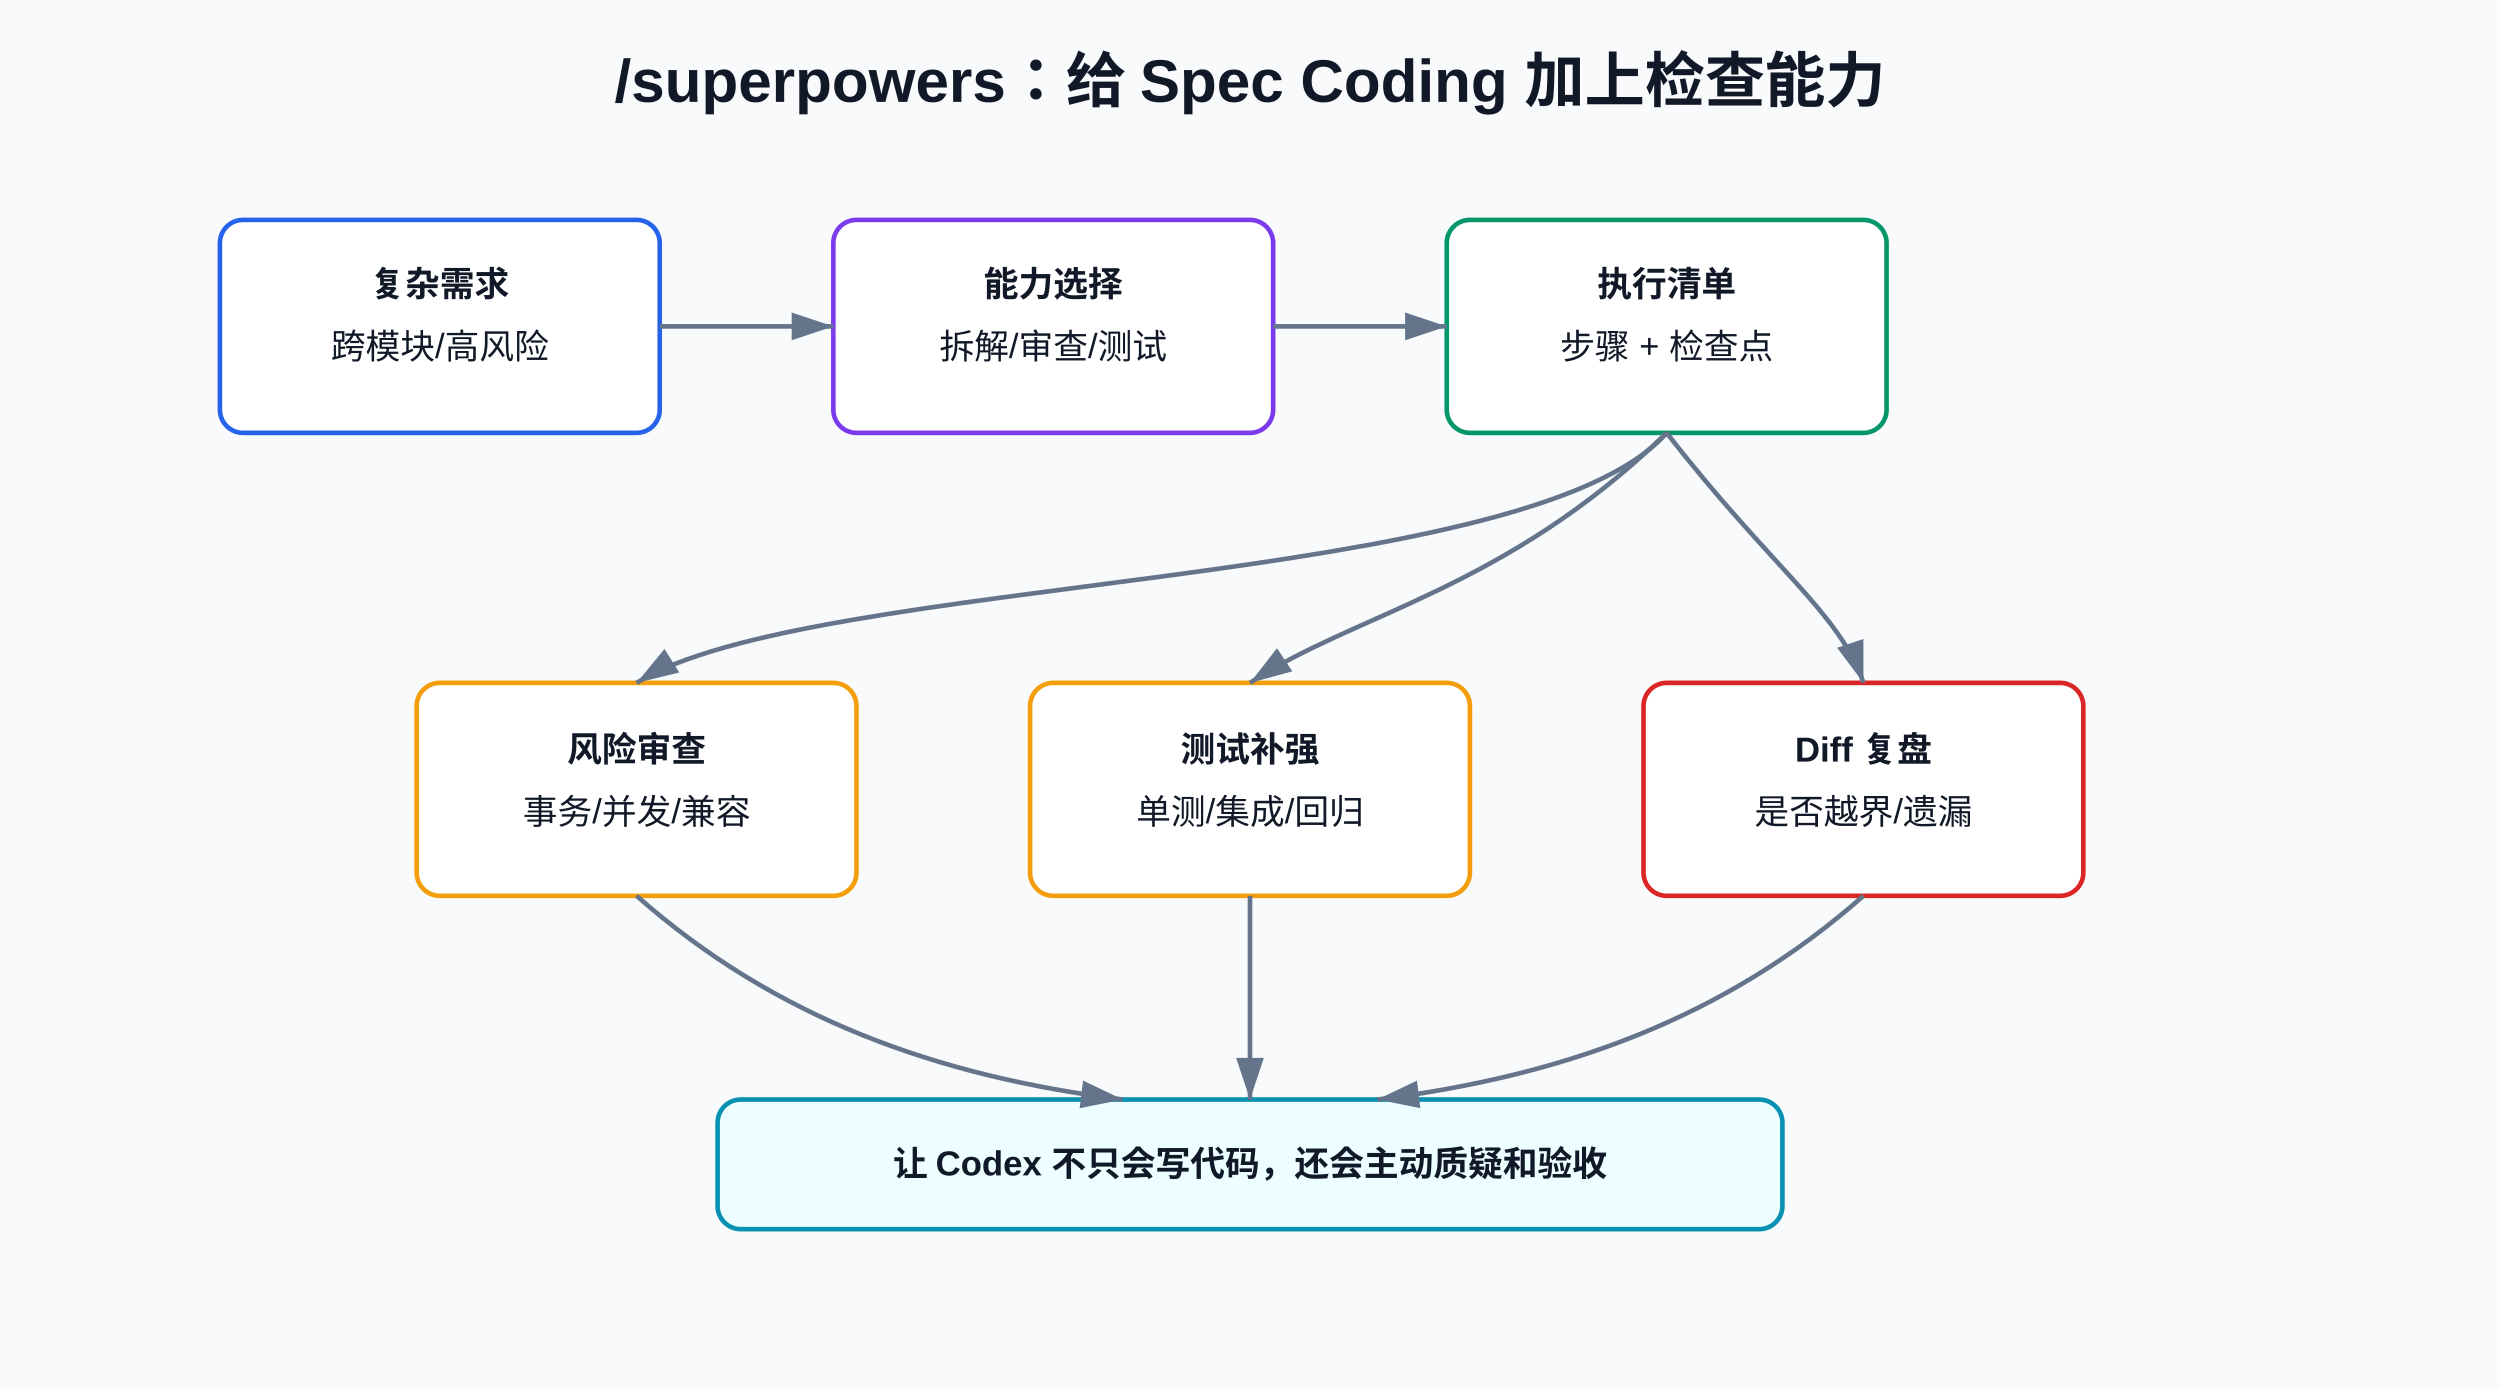
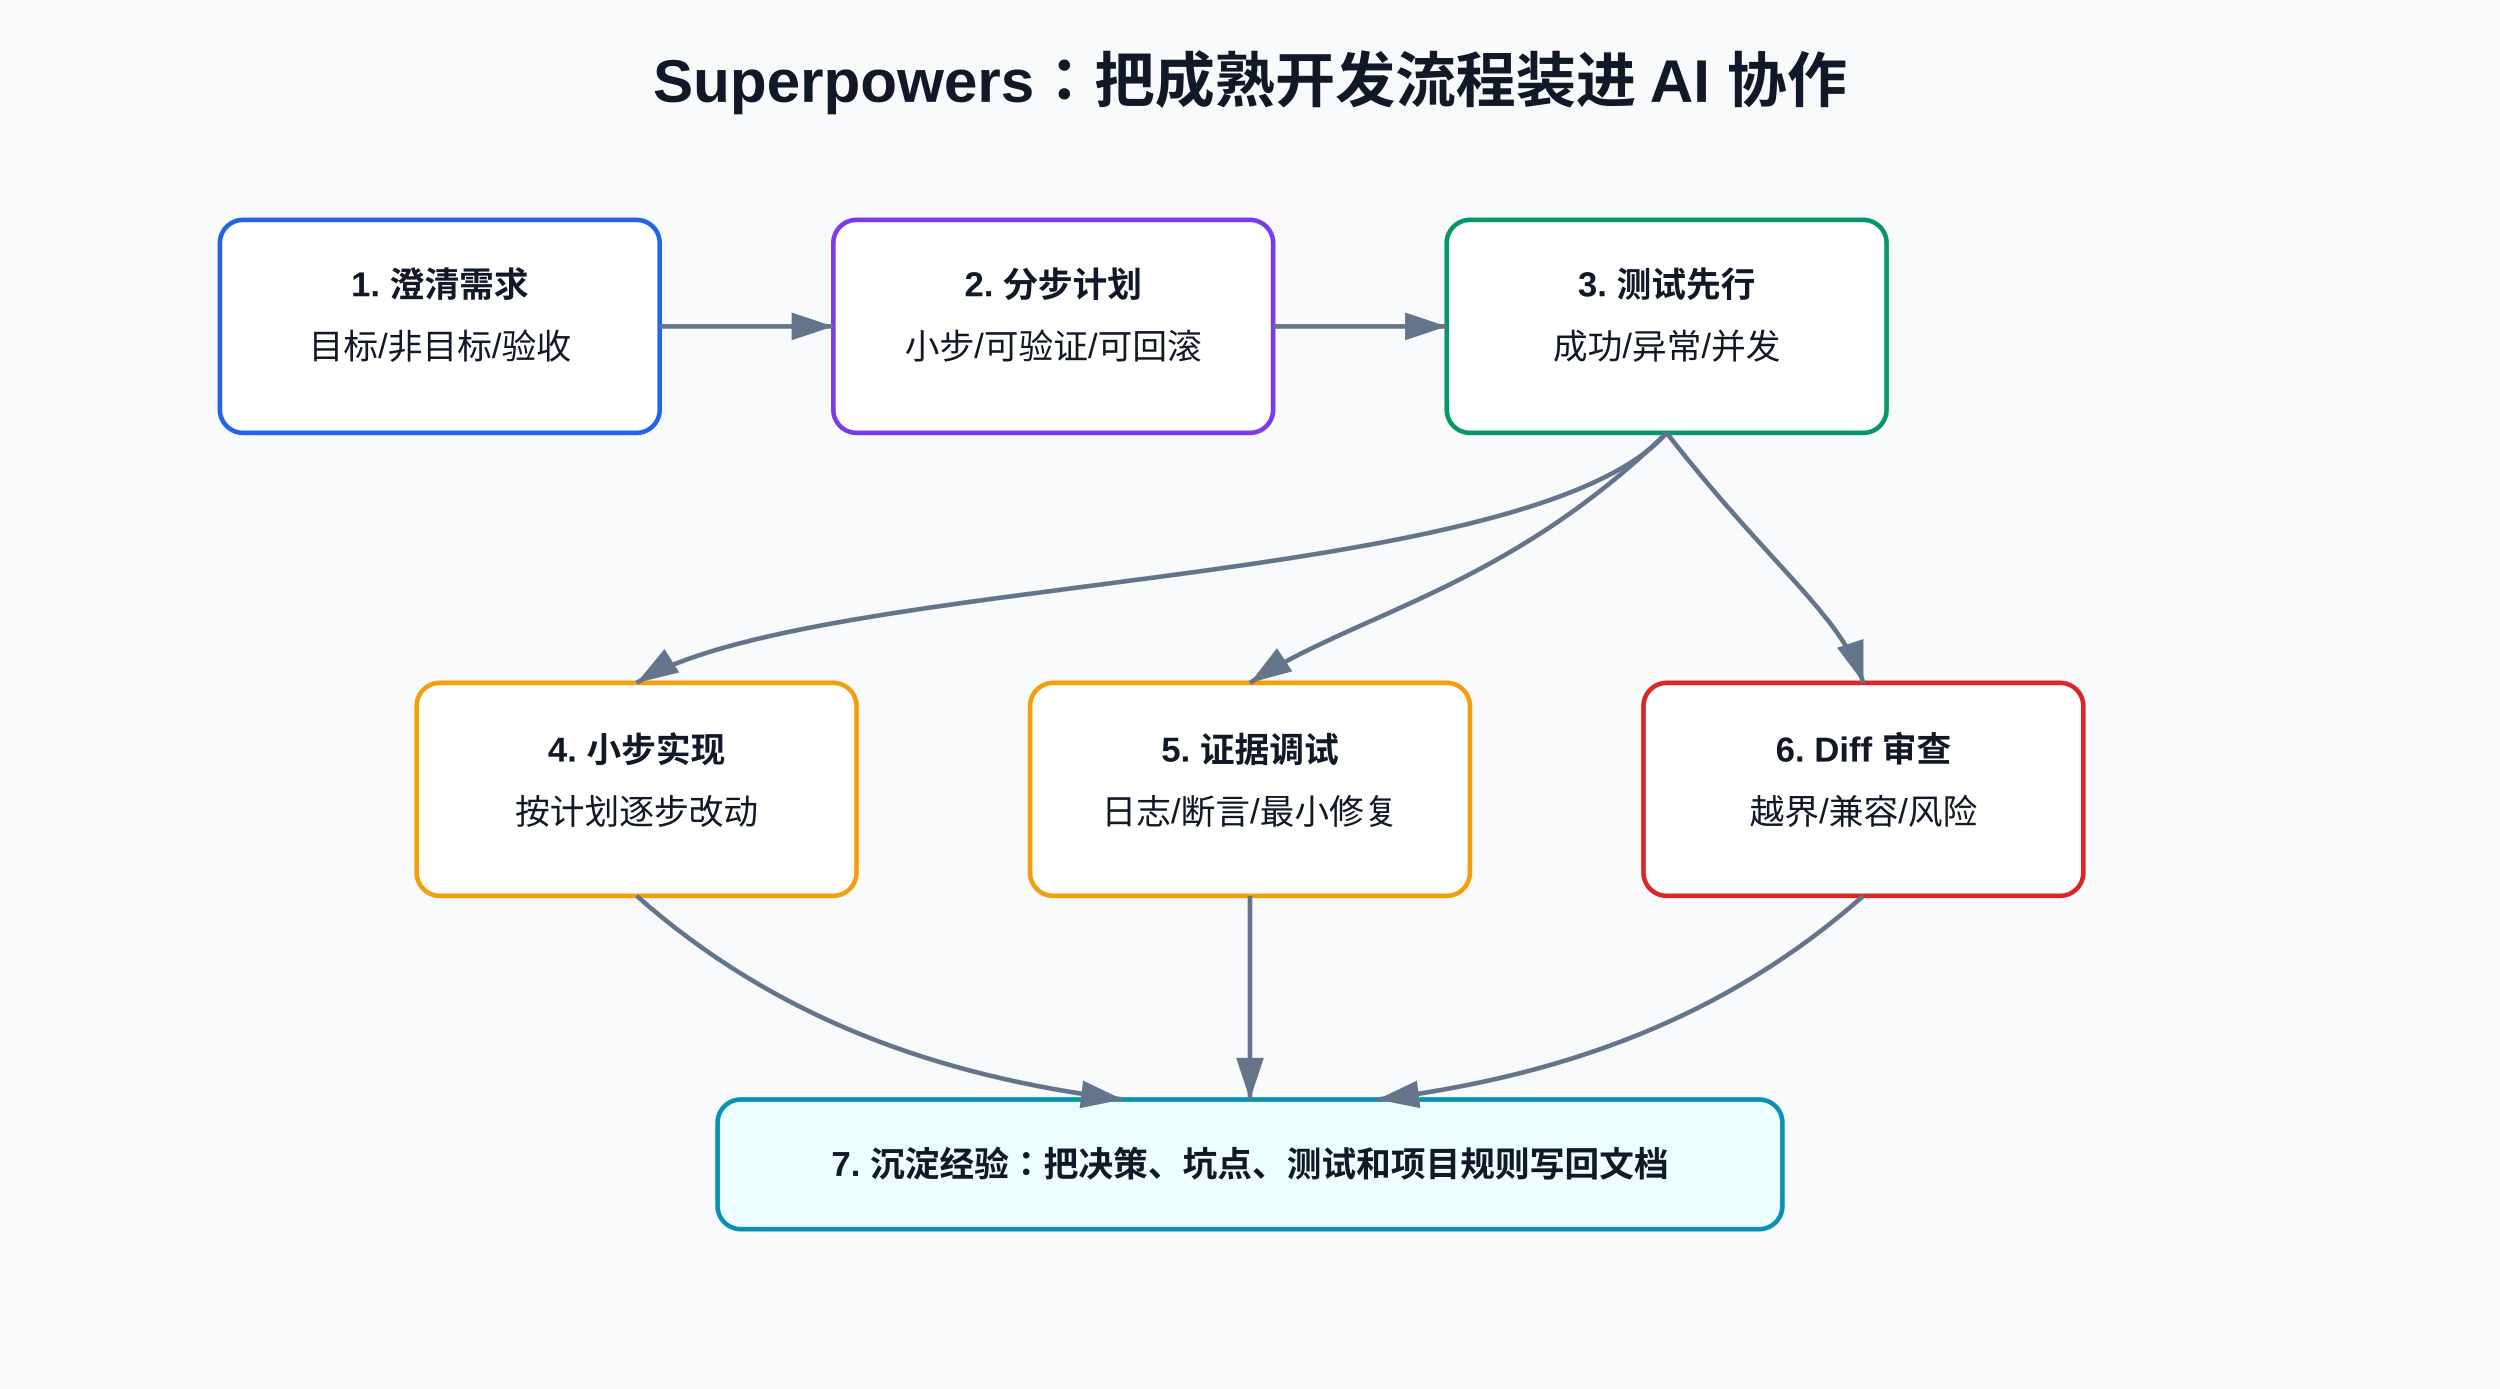
<svg xmlns="http://www.w3.org/2000/svg" width="1080" height="600" viewBox="0 0 1080 600" role="img" aria-labelledby="title desc">
  <rect width="1080" height="600" fill="#f8fafc" />
-   <text x="540" y="44" text-anchor="middle" font-family="Arial, 'Microsoft YaHei', sans-serif" font-size="26" font-weight="700" fill="#111827">/superpowers：给 Spec Coding 加上检查能力</text>
+   <text x="540" y="44" text-anchor="middle" font-family="Arial, 'Microsoft YaHei', sans-serif" font-size="26" font-weight="700" fill="#111827">Superpowers：把成熟开发流程装进 AI 协作</text>
  <g font-family="Arial, 'Microsoft YaHei', sans-serif" font-size="15" fill="#111827">
    <rect x="95" y="95" width="190" height="92" rx="10" fill="#ffffff" stroke="#2563eb" stroke-width="2" />
-     <text x="190" y="128" text-anchor="middle" font-weight="700">复杂需求</text>
-     <text x="190" y="155" text-anchor="middle">跨模块/高风险</text>
+     <text x="190" y="128" text-anchor="middle" font-weight="700">1. 澄清需求</text>
+     <text x="190" y="155" text-anchor="middle">目标/非目标/验收</text>
    <rect x="360" y="95" width="190" height="92" rx="10" fill="#ffffff" stroke="#7c3aed" stroke-width="2" />
-     <text x="455" y="128" text-anchor="middle" font-weight="700">能力选择</text>
-     <text x="455" y="155" text-anchor="middle">拆解/审查/测试</text>
+     <text x="455" y="128" text-anchor="middle" font-weight="700">2. 分步计划</text>
+     <text x="455" y="155" text-anchor="middle">小步/可验证/可回滚</text>
    <rect x="625" y="95" width="190" height="92" rx="10" fill="#ffffff" stroke="#059669" stroke-width="2" />
-     <text x="720" y="128" text-anchor="middle" font-weight="700">执行清单</text>
-     <text x="720" y="155" text-anchor="middle">步骤 + 检查点</text>
+     <text x="720" y="128" text-anchor="middle" font-weight="700">3. 测试先行</text>
+     <text x="720" y="155" text-anchor="middle">成功/异常/并发</text>
    <rect x="180" y="295" width="190" height="92" rx="10" fill="#ffffff" stroke="#f59e0b" stroke-width="2" />
-     <text x="275" y="329" text-anchor="middle" font-weight="700">风险审查</text>
-     <text x="275" y="356" text-anchor="middle">事务/并发/兼容</text>
+     <text x="275" y="329" text-anchor="middle" font-weight="700">4. 小步实现</text>
+     <text x="275" y="356" text-anchor="middle">按计划逐步改动</text>
    <rect x="445" y="295" width="190" height="92" rx="10" fill="#ffffff" stroke="#f59e0b" stroke-width="2" />
-     <text x="540" y="329" text-anchor="middle" font-weight="700">测试补强</text>
-     <text x="540" y="356" text-anchor="middle">单测/集成/回归</text>
+     <text x="540" y="329" text-anchor="middle" font-weight="700">5. 证据调试</text>
+     <text x="540" y="356" text-anchor="middle">日志/断言/最小修复</text>
    <rect x="710" y="295" width="190" height="92" rx="10" fill="#ffffff" stroke="#dc2626" stroke-width="2" />
-     <text x="805" y="329" text-anchor="middle" font-weight="700">Diff 复盘</text>
-     <text x="805" y="356" text-anchor="middle">是否越界/遗漏</text>
+     <text x="805" y="329" text-anchor="middle" font-weight="700">6. Diff 审查</text>
+     <text x="805" y="356" text-anchor="middle">越界/兼容/风险</text>
    <rect x="310" y="475" width="460" height="56" rx="10" fill="#ecfeff" stroke="#0891b2" stroke-width="2" />
-     <text x="540" y="508" text-anchor="middle" font-weight="700">让 Codex 不只会写代码，还会主动质疑和验收</text>
+     <text x="540" y="508" text-anchor="middle" font-weight="700">7. 沉淀经验：把决策、坑点、测试和项目规则写回文档</text>
  </g>
  <g stroke="#64748b" stroke-width="2" fill="none" marker-end="url(#arrow)">
    <path d="M285 141H360" />
    <path d="M550 141H625" />
    <path d="M720 187C660 255 350 248 275 295" />
    <path d="M720 187C650 255 585 265 540 295" />
    <path d="M720 187C765 245 795 265 805 295" />
    <path d="M275 387C335 440 405 465 485 475" />
    <path d="M540 387V475" />
    <path d="M805 387C745 440 675 465 595 475" />
  </g>
  <defs>
    <marker id="arrow" markerWidth="10" markerHeight="10" refX="9" refY="3" orient="auto">
      <path d="M0,0 L0,6 L9,3 z" fill="#64748b" />
    </marker>
  </defs>
</svg>
